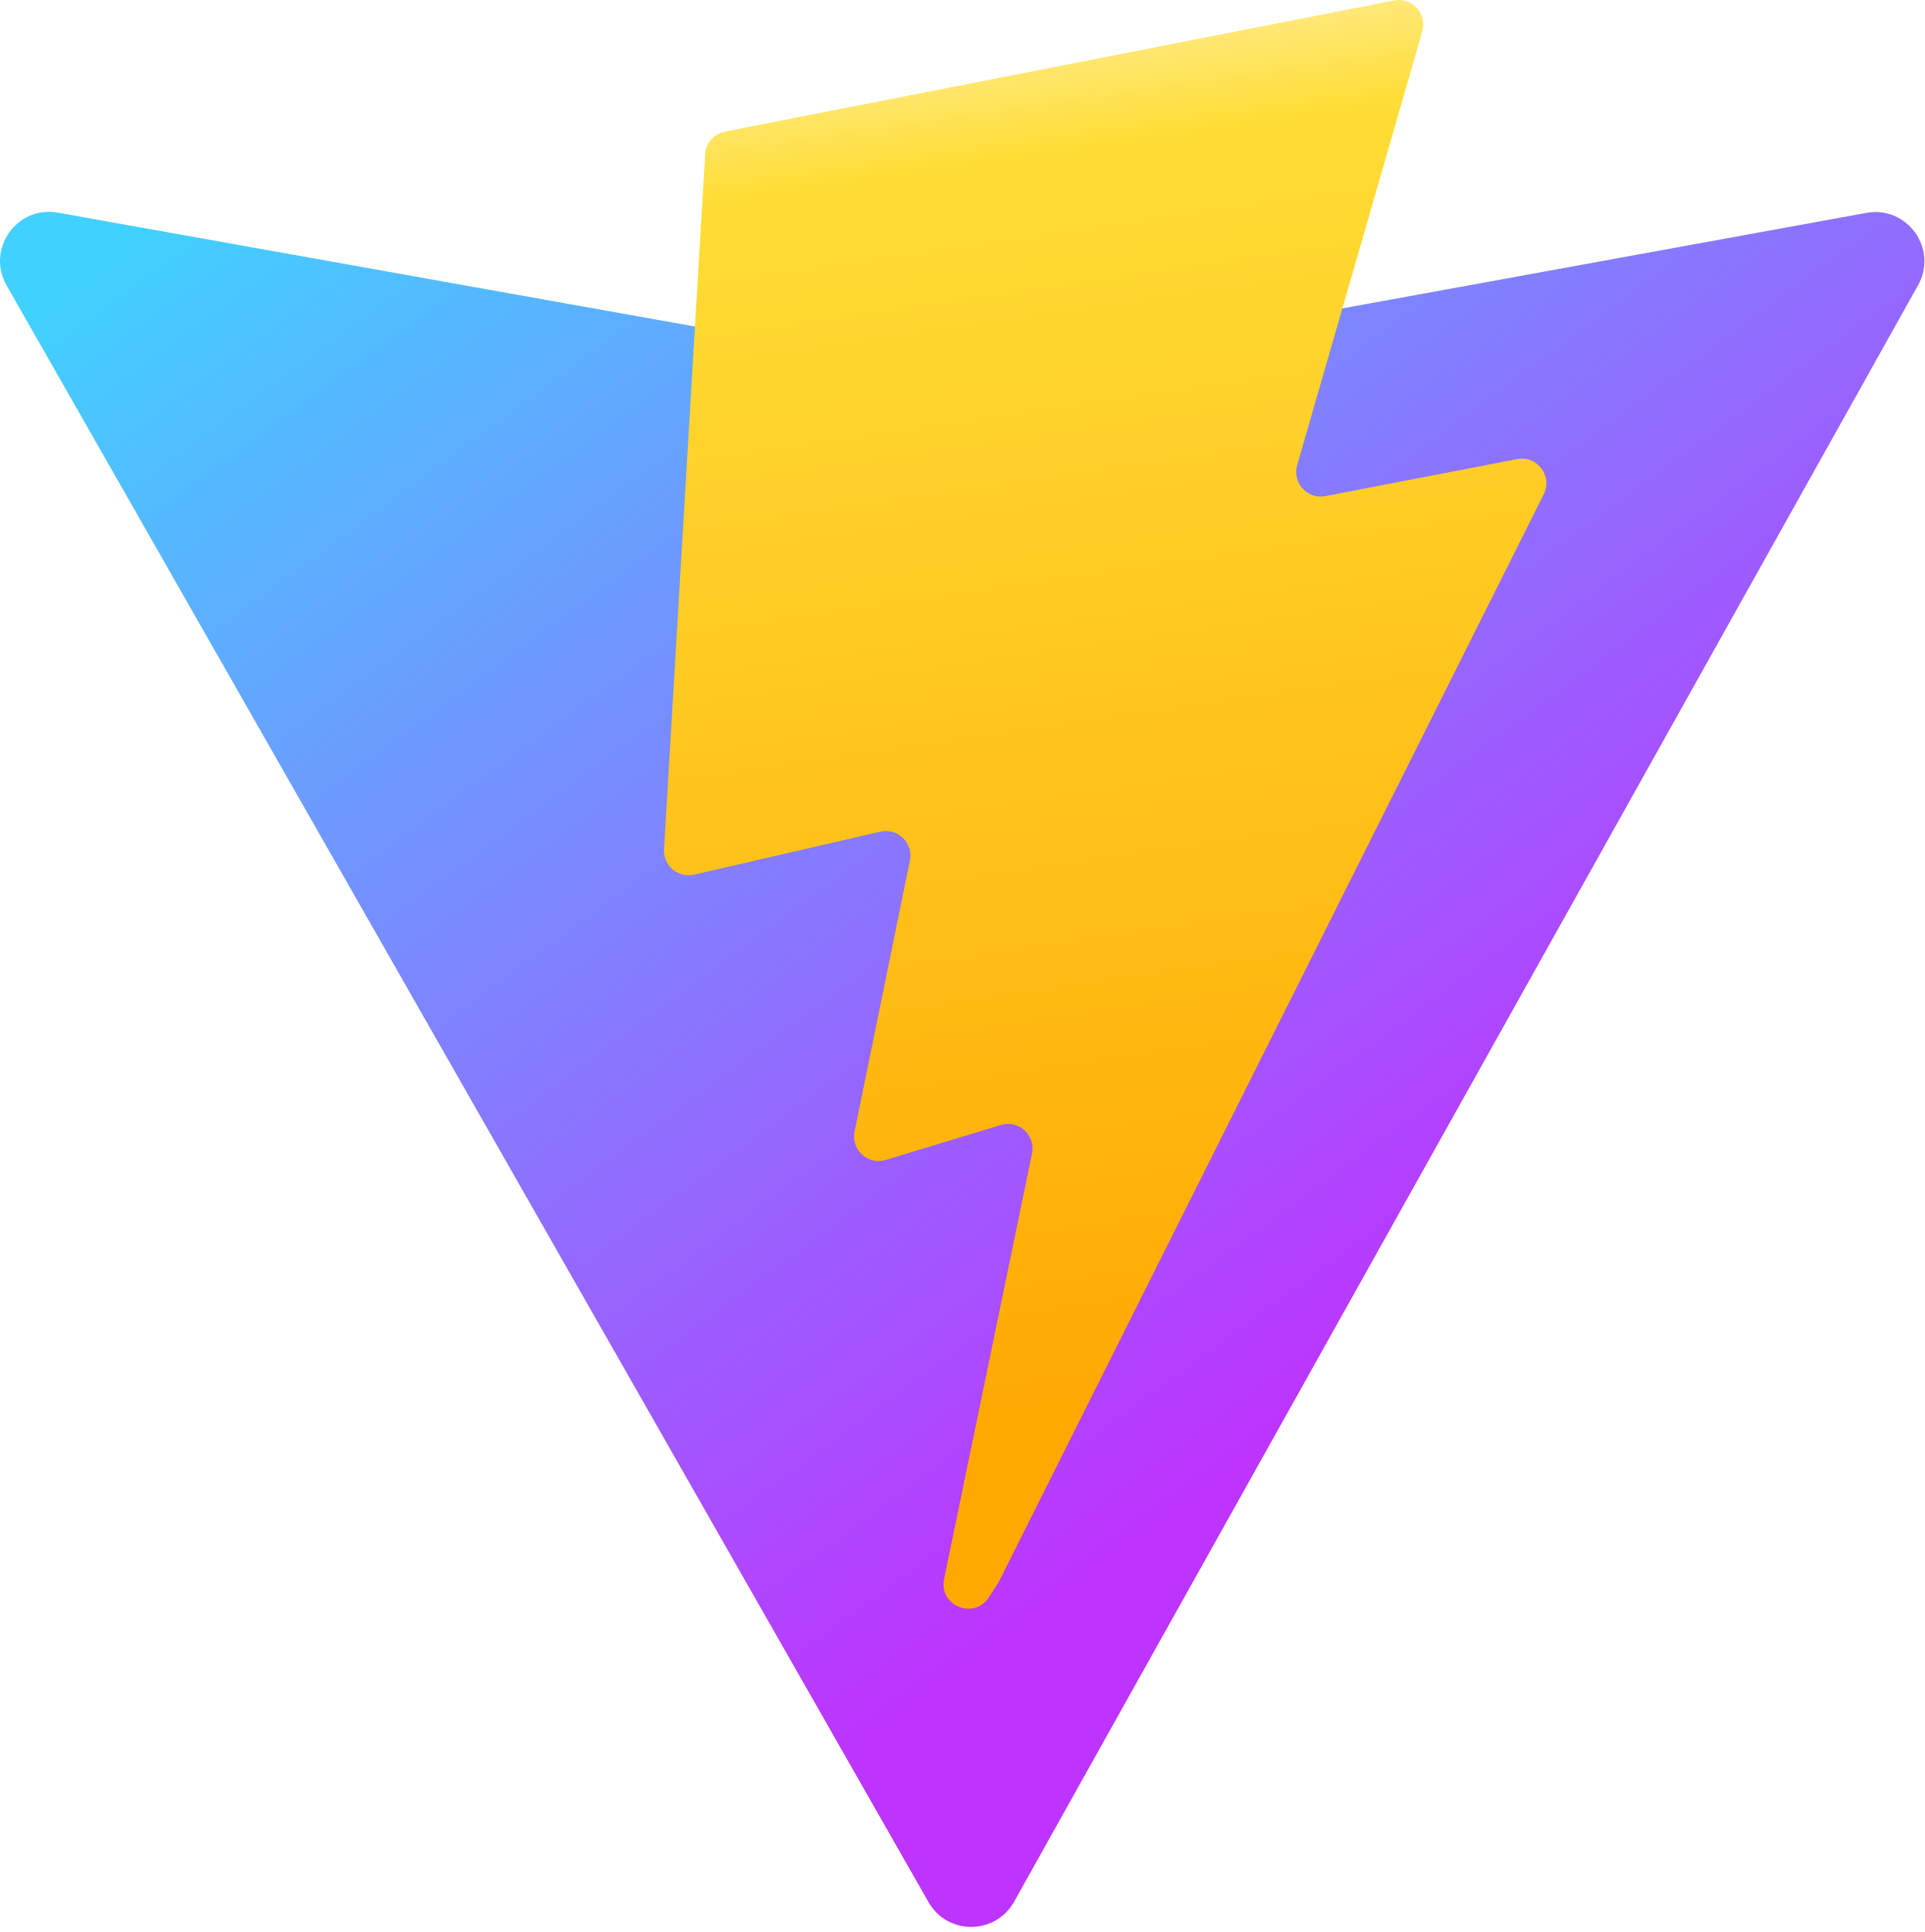
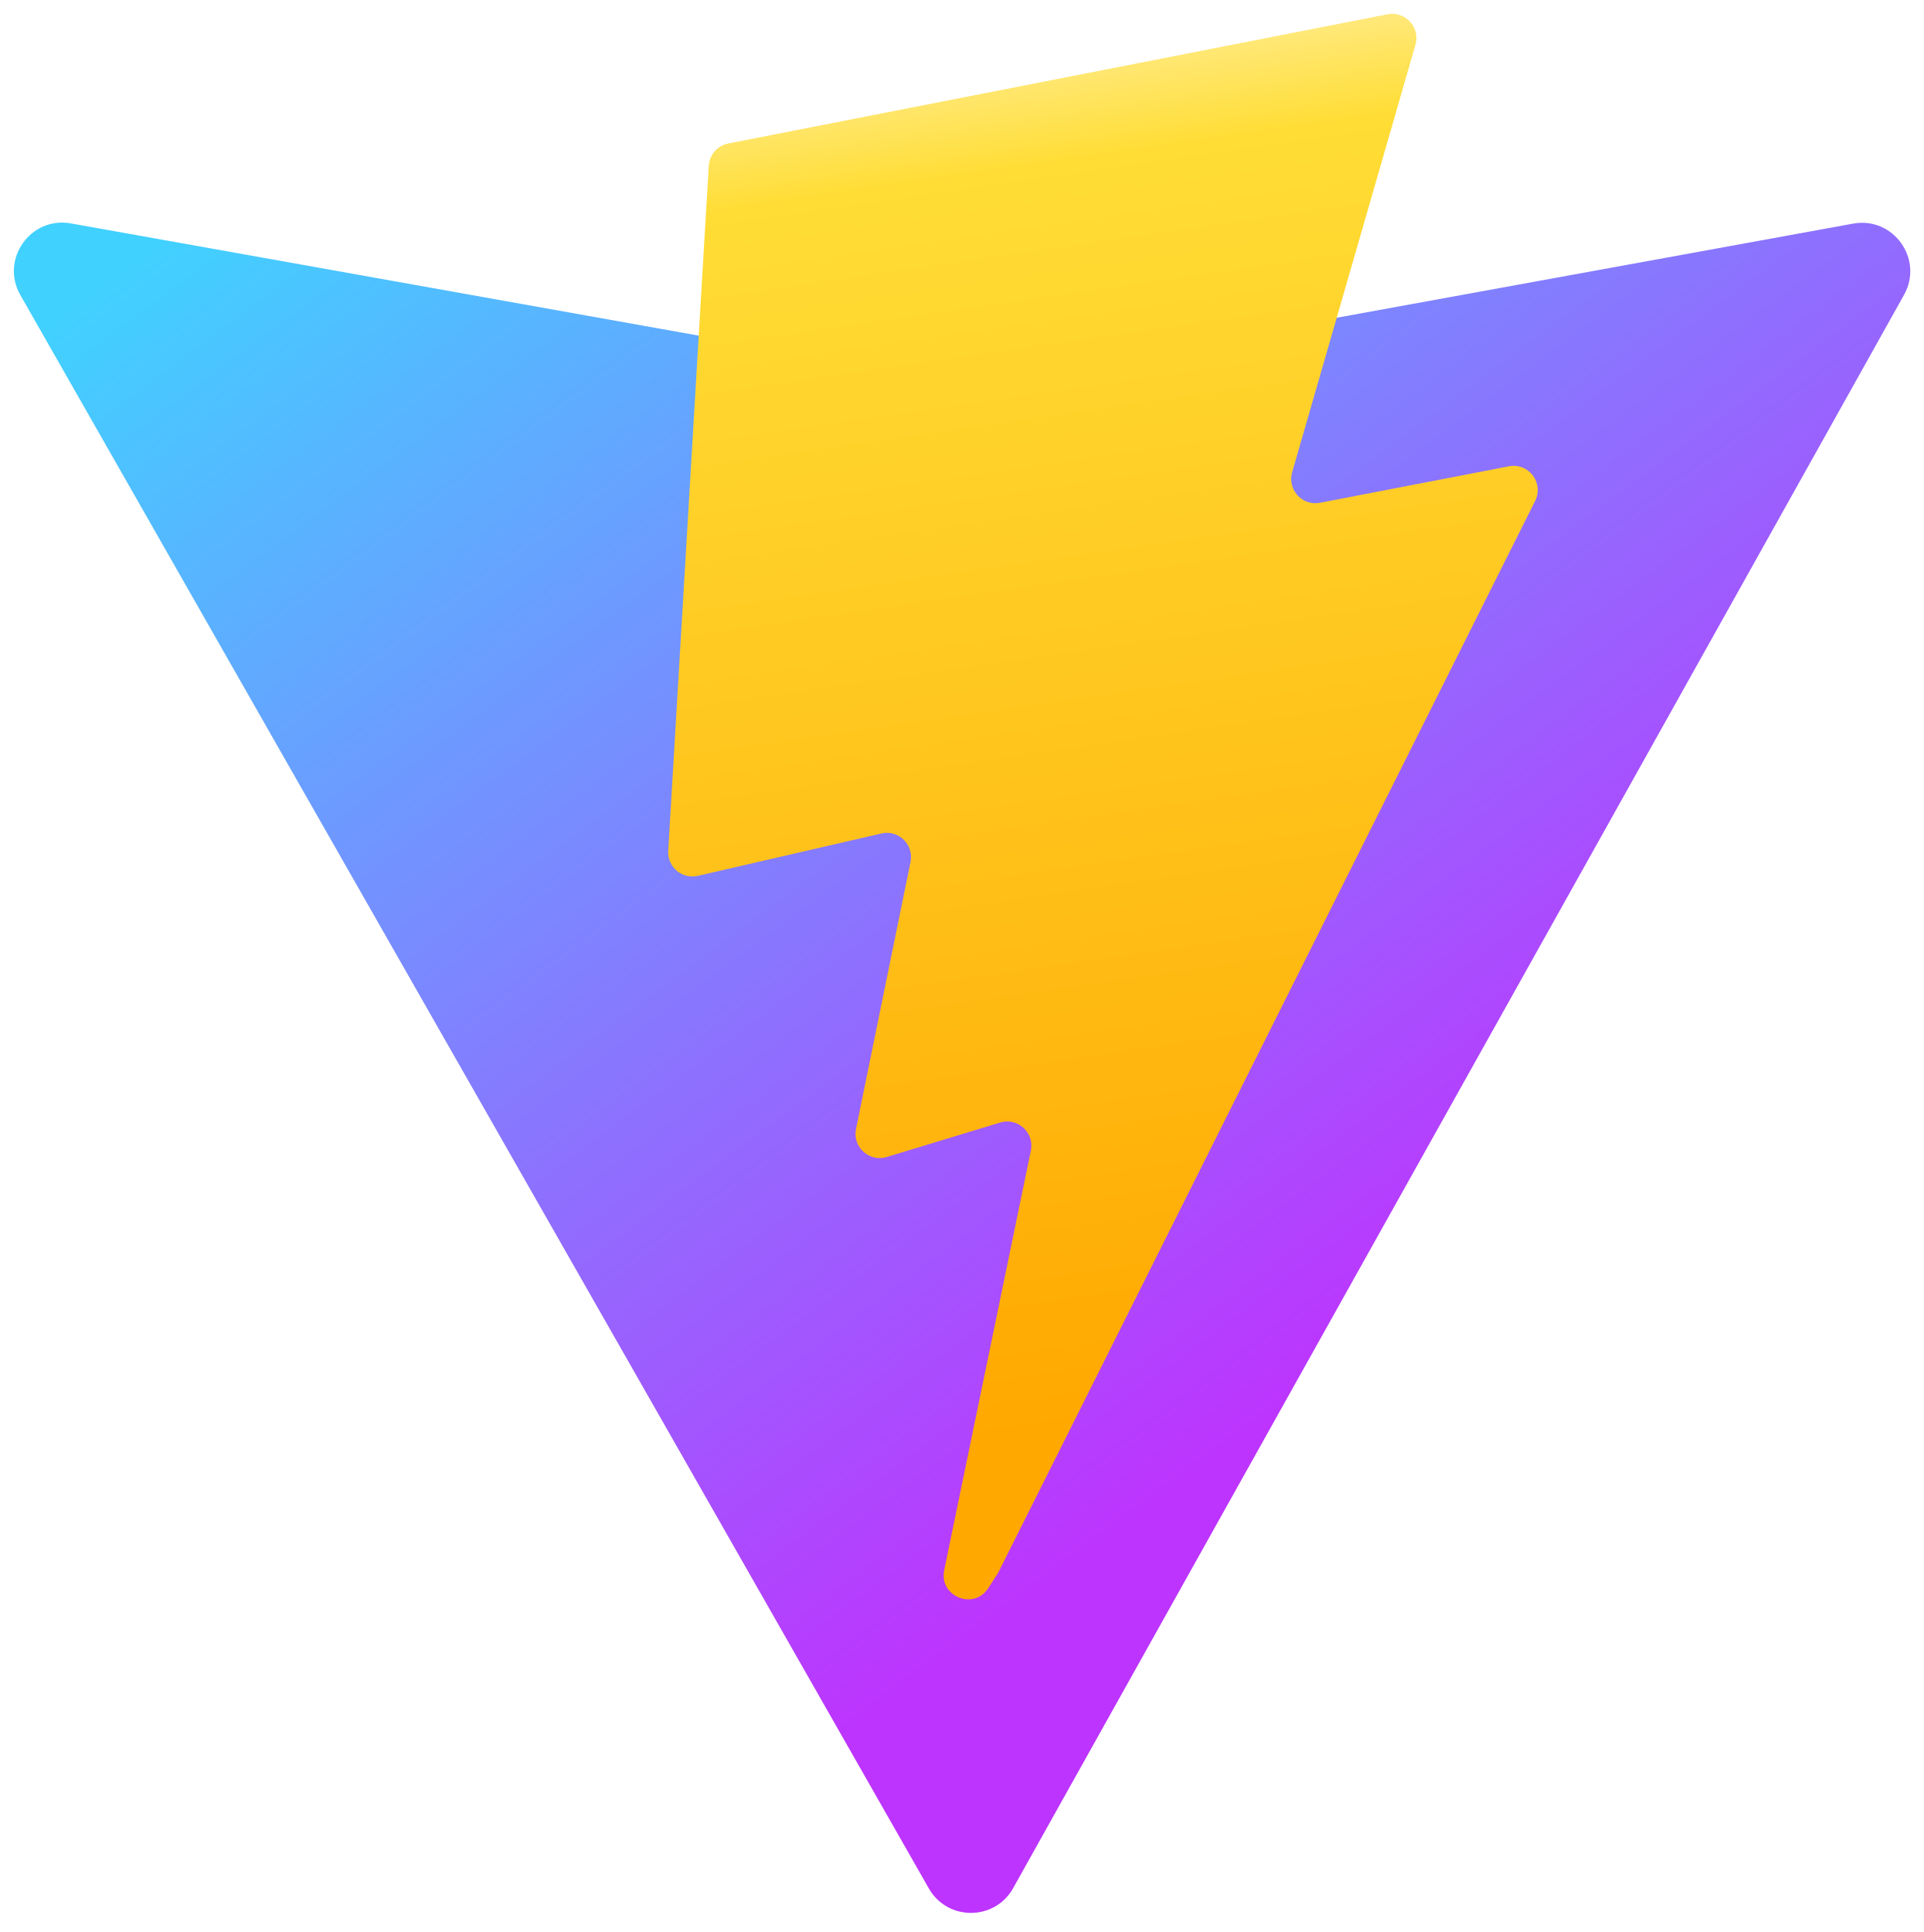
- <svg xmlns="http://www.w3.org/2000/svg" width="256" height="257" viewBox="0 0 256 257" fill="none">
-   <path d="M255.153 37.938L134.897 252.977C132.414 257.417 126.035 257.443 123.515 253.025L0.874 37.959C-1.871 33.144 2.246 27.312 7.702 28.288L128.087 49.806C128.855 49.943 129.641 49.942 130.409 49.802L248.276 28.318C253.714 27.327 257.85 33.114 255.153 37.938Z" fill="url(#paint0_linear)" />
-   <path d="M185.433 0.063L96.44 17.501C94.978 17.788 93.895 19.027 93.806 20.515L88.332 112.971C88.203 115.149 90.203 116.839 92.329 116.349L117.106 110.631C119.424 110.096 121.519 112.138 121.042 114.469L113.681 150.516C113.185 152.942 115.463 155.016 117.832 154.297L133.136 149.647C135.508 148.927 137.788 151.007 137.286 153.435L125.588 210.056C124.856 213.598 129.567 215.529 131.531 212.493L132.844 210.465L205.36 65.746C206.574 63.322 204.48 60.559 201.819 61.073L176.315 65.995C173.919 66.457 171.88 64.225 172.556 61.88L189.202 4.176C189.879 1.827 187.833 -0.407 185.433 0.063Z" fill="url(#paint1_linear)" />
-   <defs>
-     <linearGradient id="paint0_linear" x1="-2.12" y1="45.637" x2="127.576" y2="221.774" gradientUnits="userSpaceOnUse">
-       <stop stop-color="#41D1FF" />
-       <stop offset="1" stop-color="#BD34FE" />
-     </linearGradient>
-     <linearGradient id="paint1_linear" x1="139.244" y1="4.797" x2="165.925" y2="187.822" gradientUnits="userSpaceOnUse">
-       <stop stop-color="#FFEA83" />
-       <stop offset="0.083" stop-color="#FFDD35" />
-       <stop offset="1" stop-color="#FFA800" />
-     </linearGradient>
-   </defs>
+ <svg xmlns="http://www.w3.org/2000/svg" height="2500" preserveAspectRatio="xMidYMid" width="2490" viewBox="-1.871 -0.407 259.721 257.849">
+   <linearGradient id="a" x1="-.828%" x2="57.636%" y1="7.652%" y2="78.411%">
+     <stop offset="0" stop-color="#41d1ff" />
+     <stop offset="1" stop-color="#bd34fe" />
+   </linearGradient>
+   <linearGradient id="b" x1="43.376%" x2="50.316%" y1="2.242%" y2="89.03%">
+     <stop offset="0" stop-color="#ffea83" />
+     <stop offset=".083" stop-color="#ffdd35" />
+     <stop offset="1" stop-color="#ffa800" />
+   </linearGradient>
+   <path d="M255.153 37.938L134.897 252.976c-2.483 4.44-8.862 4.466-11.382.048L.875 37.958c-2.746-4.814 1.371-10.646 6.827-9.67l120.385 21.517a6.537 6.537 0 0 0 2.322-.004l117.867-21.483c5.438-.991 9.574 4.796 6.877 9.62z" fill="url(#a)" />
+   <path d="M185.432.063L96.44 17.501a3.268 3.268 0 0 0-2.634 3.014l-5.474 92.456a3.268 3.268 0 0 0 3.997 3.378l24.777-5.718c2.318-.535 4.413 1.507 3.936 3.838l-7.361 36.047c-.495 2.426 1.782 4.5 4.151 3.78l15.304-4.649c2.372-.72 4.652 1.36 4.15 3.788l-11.698 56.621c-.732 3.542 3.979 5.473 5.943 2.437l1.313-2.028 72.516-144.72c1.215-2.423-.88-5.186-3.54-4.672l-25.505 4.922c-2.396.462-4.435-1.77-3.759-4.114l16.646-57.705c.677-2.35-1.37-4.583-3.769-4.113z" fill="url(#b)" />
</svg>
